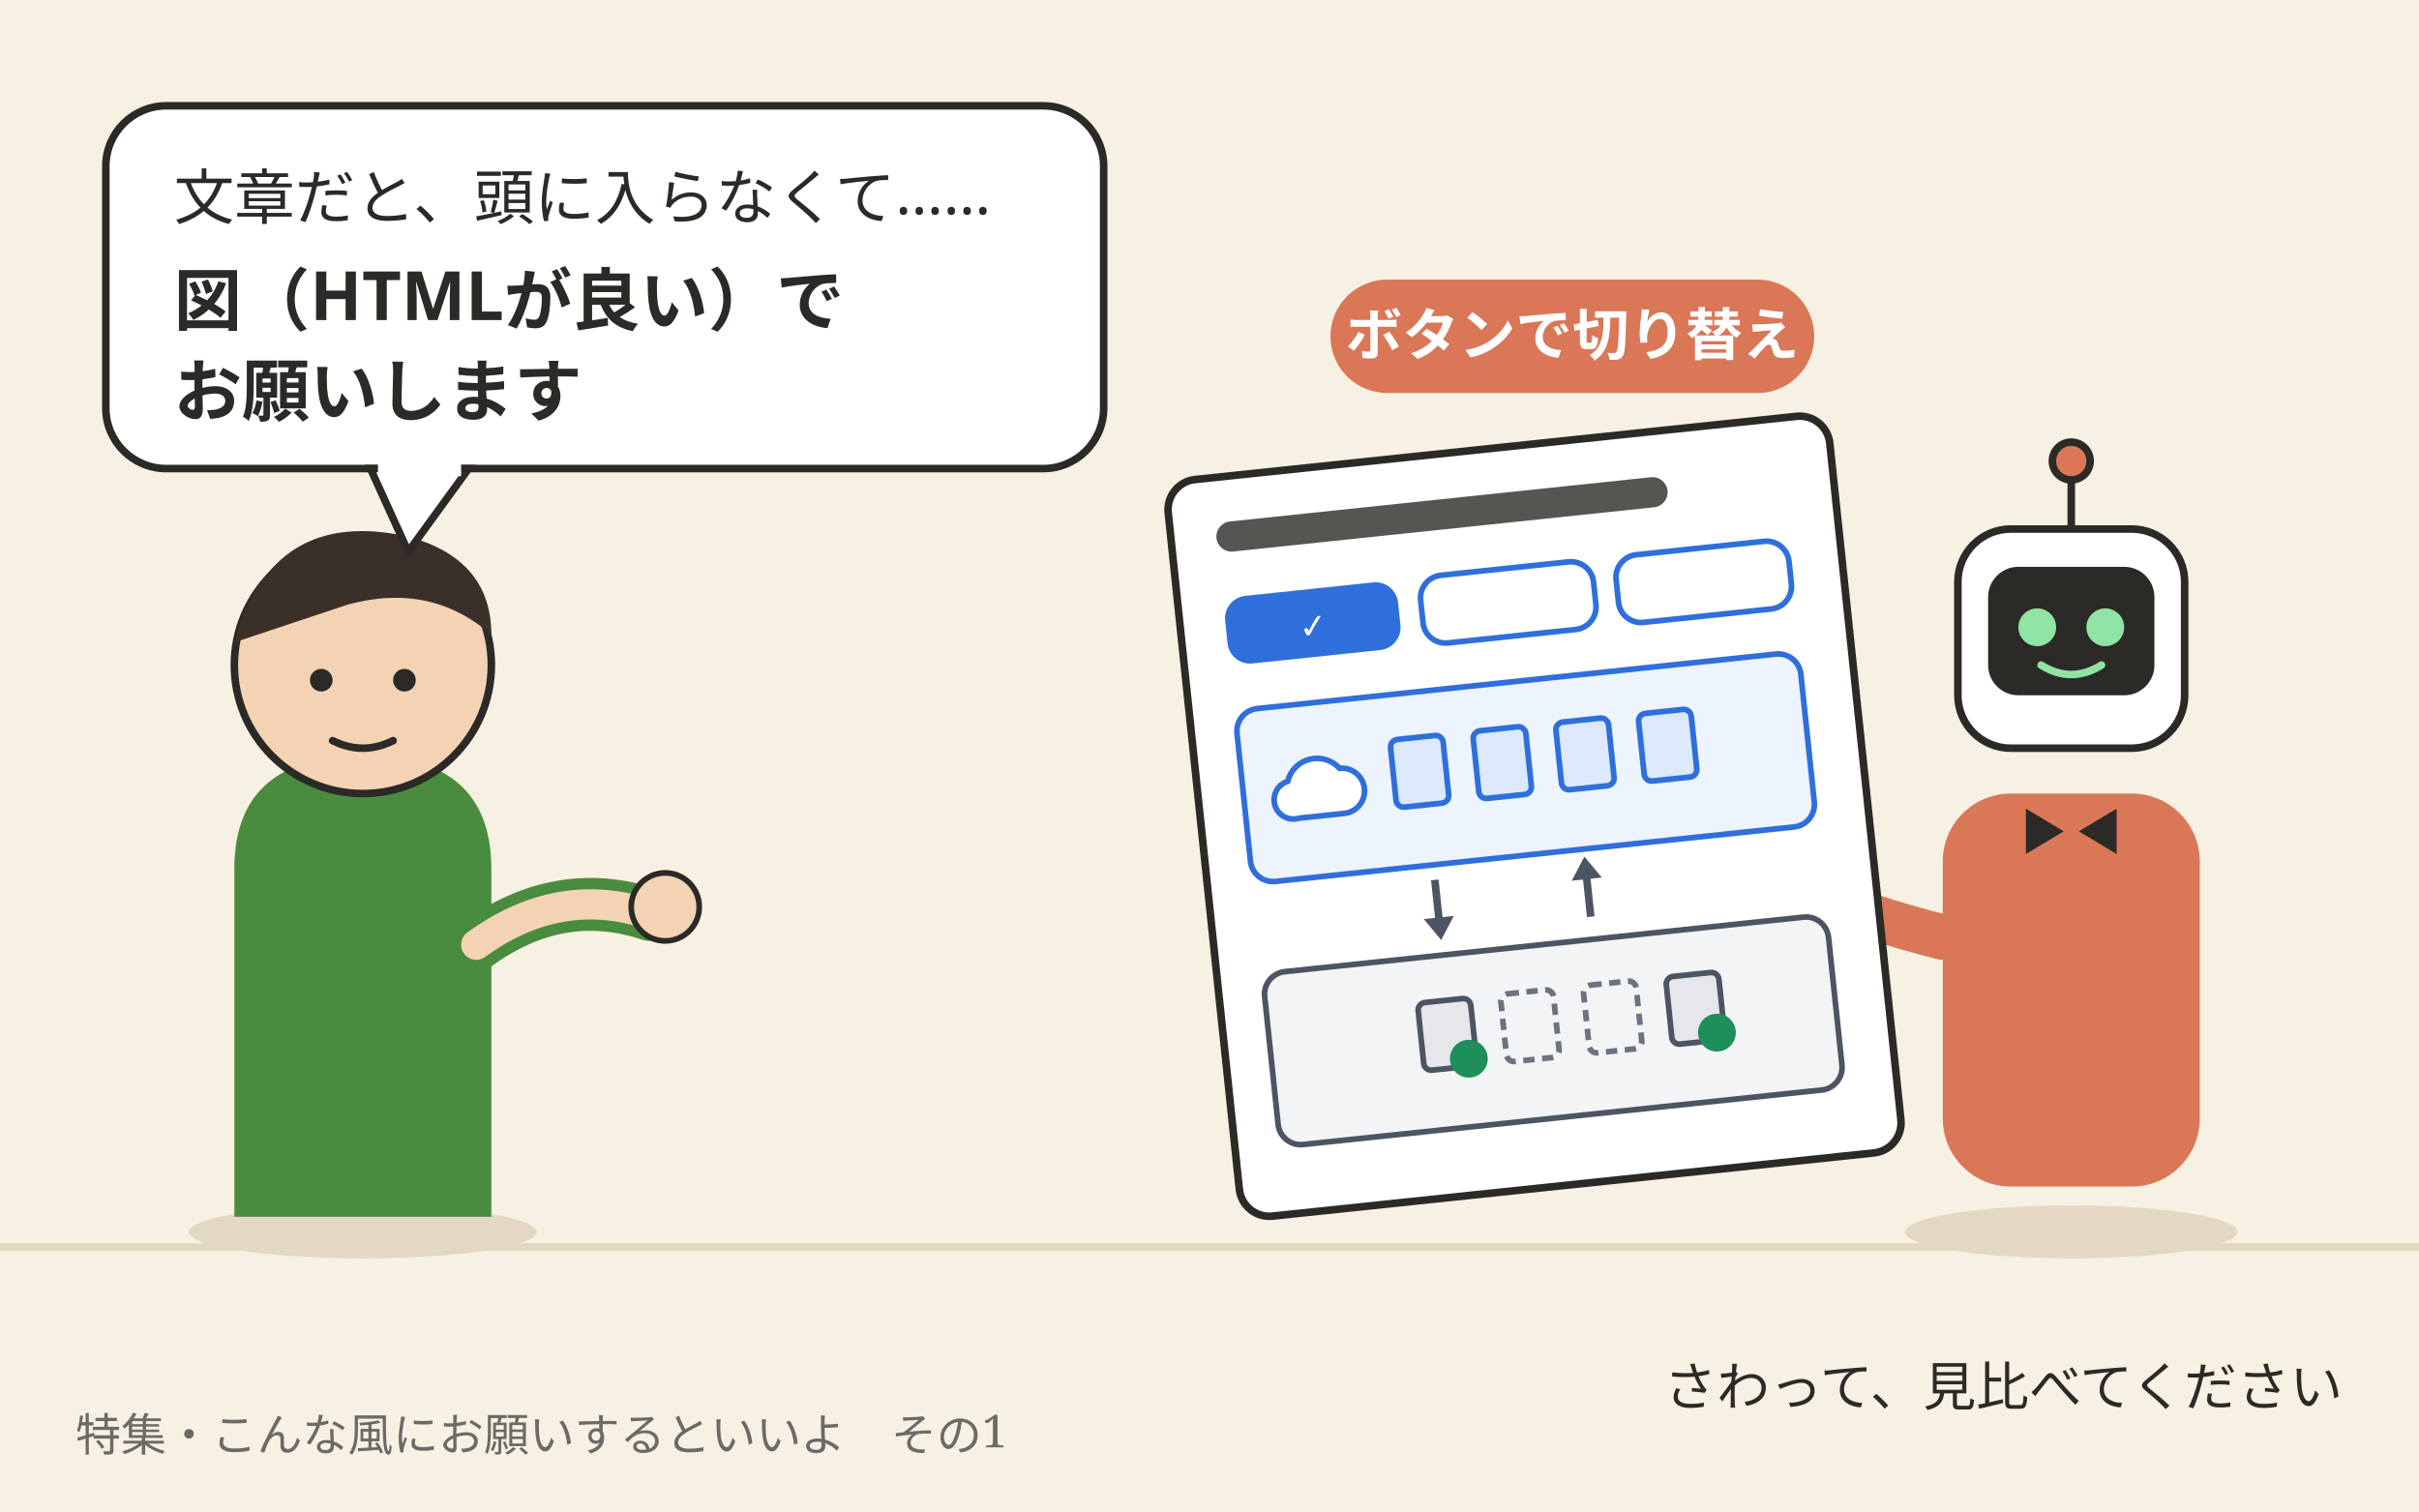
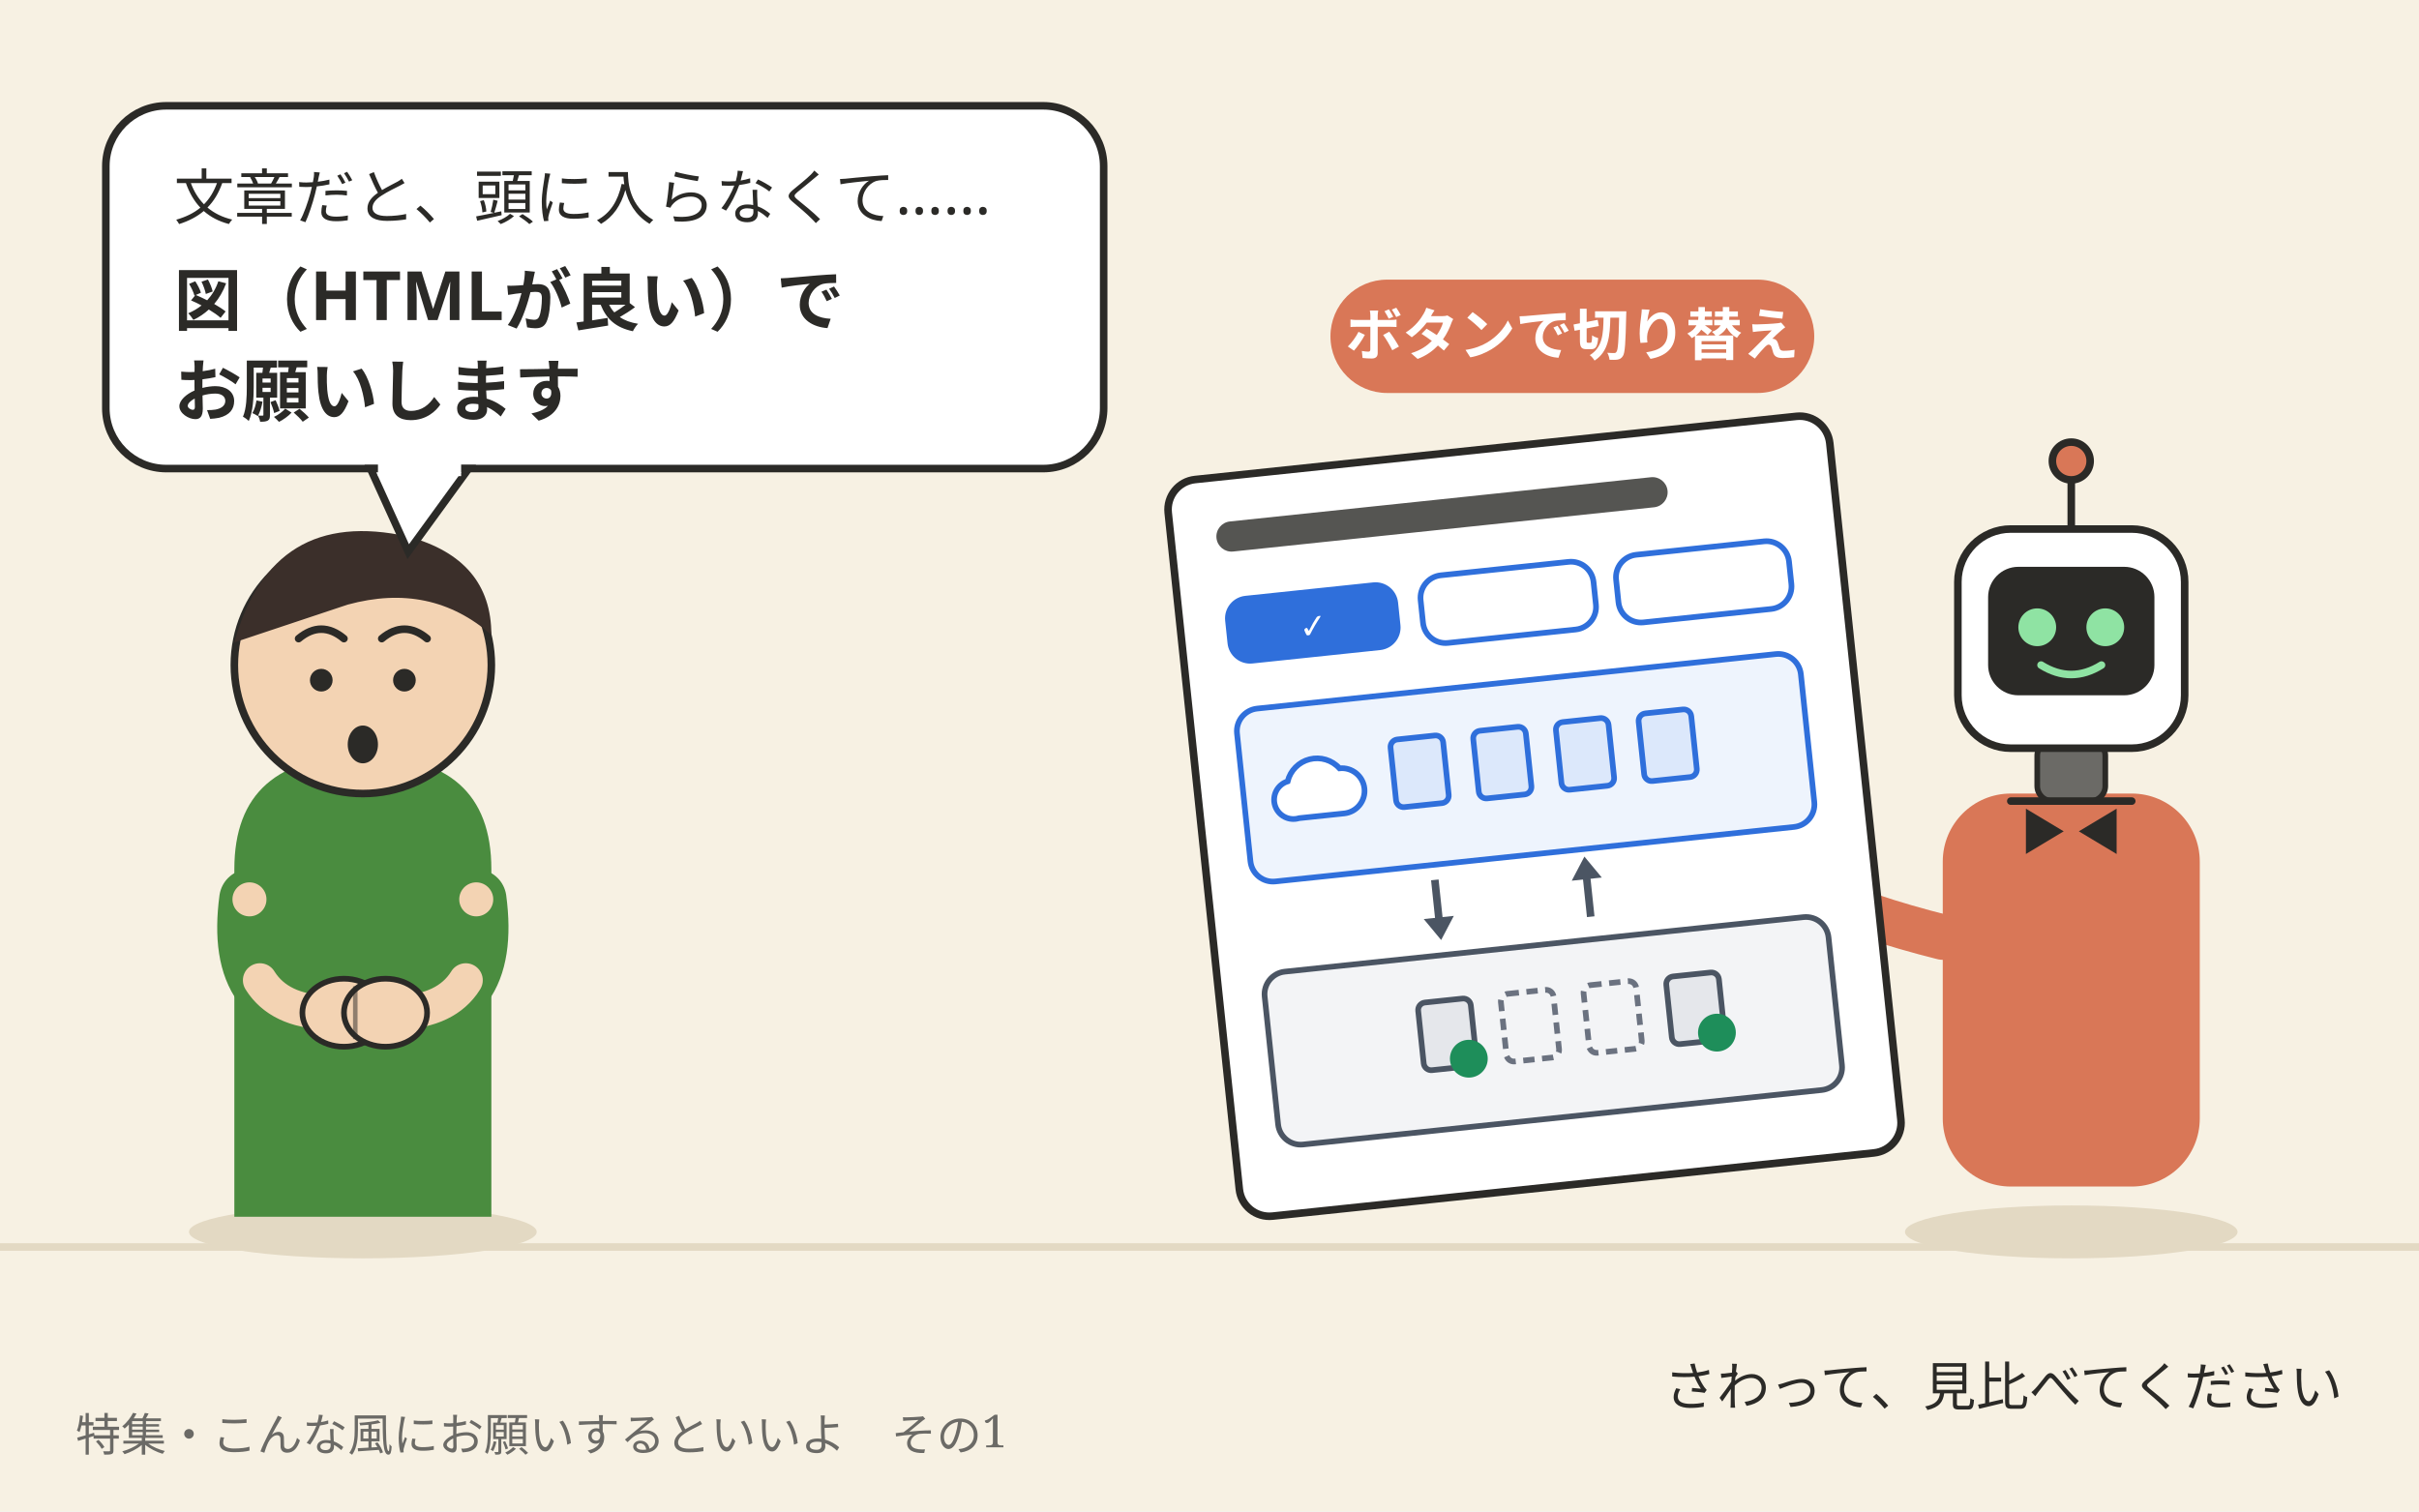
<svg xmlns="http://www.w3.org/2000/svg" viewBox="0 0 640 400" width="640" height="400" role="img" aria-labelledby="t d">
  <defs>
    <style>
      .ink{fill:#2b2a27}.mute{fill:#6b6a66}
      .hand{font-family:"Zen Kurenaido","Klee One","Hiragino Maru Gothic ProN","Yu Gothic",sans-serif}
      .serif{font-family:"Shippori Mincho","Hiragino Mincho ProN","Yu Mincho",serif}
    </style>
  </defs>
  <rect width="640" height="400" fill="#f7f1e3" />
  <path d="M0 330 H640" stroke="#e3d9c3" stroke-width="2" />
  <g transform="translate(96 150)">
    <ellipse cx="0" cy="176" rx="46" ry="7" fill="#e3d9c3" />
    <path d="M-34 172 V80 q0-30 34-30 q34 0 34 30 V172 Z" fill="#4a8c3f" />
    <circle cx="0" cy="26" r="34" fill="#f3d3b3" stroke="#2b2a27" stroke-width="2" />
    <path d="M-34 20 q10-36 46-28 q22 6 22 26 q-16-14-38-8 q-18 6-30 10Z" fill="#3b2f2a" />
    <circle cx="-11" cy="30" r="3" class="ink" />
    <circle cx="11" cy="30" r="3" class="ink" />
-     <path d="M-8 46 q8 4 16 0" stroke="#2b2a27" stroke-width="2" fill="none" stroke-linecap="round" />
-     <path d="M30 100 q22 -16 46 -8" stroke="#4a8c3f" stroke-width="14" stroke-linecap="round" fill="none" />
-     <path d="M30 100 q22 -16 46 -8" stroke="#f3d3b3" stroke-width="8" stroke-linecap="round" fill="none" />
-     <circle cx="80" cy="90" r="9" fill="#f3d3b3" stroke="#2b2a27" stroke-width="1.5" />
+     <ellipse cx="0" cy="47" rx="4" ry="5" fill="#2b2a27" />
+     <path d="M-17 19 q6 -5 12 0 M5 19 q6 -5 12 0" stroke="#2b2a27" stroke-width="2" fill="none" stroke-linecap="round" />
+     <path d="M-30 88 q-4 30 22 30" stroke="#4a8c3f" stroke-width="16" stroke-linecap="round" fill="none" />
+     <path d="M30 88 q4 30 -22 30" stroke="#4a8c3f" stroke-width="16" stroke-linecap="round" fill="none" />
+     <path d="M-30 88 q-4 30 22 30" stroke="#f3d3b3" stroke-width="9" stroke-linecap="round" fill="none" stroke-dasharray="0 22 40" />
+     <path d="M30 88 q4 30 -22 30" stroke="#f3d3b3" stroke-width="9" stroke-linecap="round" fill="none" stroke-dasharray="0 22 40" />
+     <ellipse cx="-5" cy="118" rx="11" ry="9" fill="#f3d3b3" stroke="#2b2a27" stroke-width="1.5" />
+     <ellipse cx="6" cy="118" rx="11" ry="9" fill="#f3d3b3" stroke="#2b2a27" stroke-width="1.5" />
+     <path d="M-2 111 v14" stroke="#2b2a27" stroke-width="1.2" opacity=".5" />
  </g>
  <g transform="translate(28 28)">
    <rect x="0" y="0" width="264" height="96" rx="16" fill="#fff" stroke="#2b2a27" stroke-width="2" />
    <path d="M70 96 l10 22 l16-22Z" fill="#fff" stroke="#2b2a27" stroke-width="2" />
    <path d="M72 96 h22" stroke="#fff" stroke-width="4" />
    <text x="18" y="30" class="hand ink" font-size="16">文章だと、頭に入らなくて……</text>
    <text x="18" y="58" class="hand ink" font-size="18" font-weight="700">図（HTMLが良い）で</text>
    <text x="18" y="82" class="hand ink" font-size="18" font-weight="700">お願いします</text>
  </g>
  <g transform="translate(548 170)">
    <ellipse cx="0" cy="156" rx="44" ry="7" fill="#e3d9c3" />
    <rect x="-34" y="40" width="68" height="104" rx="18" fill="#d97757" />
+     <rect x="-9" y="26" width="18" height="16" rx="4" fill="#6b6a66" stroke="#2b2a27" stroke-width="1.5" />
+     <path d="M-16 42 h32" stroke="#2b2a27" stroke-width="2" stroke-linecap="round" />
    <rect x="-30" y="-30" width="60" height="58" rx="14" fill="#fff" stroke="#2b2a27" stroke-width="2" />
    <rect x="-22" y="-20" width="44" height="34" rx="8" fill="#2b2a27" />
    <circle cx="-9" cy="-4" r="5" fill="#8fe3a3" />
    <circle cx="9" cy="-4" r="5" fill="#8fe3a3" />
    <path d="M-8 6 q8 5 16 0" stroke="#8fe3a3" stroke-width="2" fill="none" stroke-linecap="round" />
    <line x1="0" y1="-30" x2="0" y2="-44" stroke="#2b2a27" stroke-width="2" />
    <circle cx="0" cy="-48" r="5" fill="#d97757" stroke="#2b2a27" stroke-width="2" />
    <path d="M-12 44 l10 6 l-10 6Z M12 44 l-10 6 l10 6Z" fill="#2b2a27" />
    <path d="M-34 78 q-40 -10 -70 -30" stroke="#d97757" stroke-width="12" stroke-linecap="round" fill="none" />
  </g>
  <g transform="translate(318 118)">
    <rect x="0" y="0" width="176" height="196" rx="8" fill="#fff" stroke="#2b2a27" stroke-width="2" transform="rotate(-6 88 98)" />
    <g transform="rotate(-6 88 98)">
      <rect x="12" y="12" width="120" height="8" rx="4" fill="#2b2a27" opacity=".8" />
      <rect x="12" y="32" width="46" height="18" rx="6" fill="#2f6fdb" />
      <rect x="64" y="32" width="46" height="18" rx="6" fill="#fff" stroke="#2f6fdb" stroke-width="1.5" />
      <rect x="116" y="32" width="46" height="18" rx="6" fill="#fff" stroke="#2f6fdb" stroke-width="1.5" />
      <text x="35" y="45" font-size="9" fill="#fff" text-anchor="middle" font-family="sans-serif" font-weight="700">✓</text>
      <rect x="12" y="62" width="150" height="46" rx="6" fill="#eef4fd" stroke="#2f6fdb" stroke-width="1.5" />
      <path d="M26 92 h12 a6 6 0 0 0 0-12 a8 8 0 0 0-14 2 a5 5 0 0 0 2 10z" fill="#fff" stroke="#2f6fdb" stroke-width="1.5" />
      <rect x="52" y="74" width="14" height="18" rx="2" fill="#dce8fb" stroke="#2f6fdb" stroke-width="1.5" />
      <rect x="74" y="74" width="14" height="18" rx="2" fill="#dce8fb" stroke="#2f6fdb" stroke-width="1.5" />
      <rect x="96" y="74" width="14" height="18" rx="2" fill="#dce8fb" stroke="#2f6fdb" stroke-width="1.5" />
      <rect x="118" y="74" width="14" height="18" rx="2" fill="#dce8fb" stroke="#2f6fdb" stroke-width="1.5" />
      <path d="M60 112 v14 M100 126 v-14" stroke="#4b5563" stroke-width="2" fill="none" />
      <path d="M56 122 l4 6 l4-6Z M96 116 l4-6 l4 6Z" fill="#4b5563" />
      <rect x="12" y="132" width="150" height="46" rx="6" fill="#f3f4f6" stroke="#4b5563" stroke-width="1.5" />
      <rect x="52" y="144" width="14" height="18" rx="2" fill="#e5e7eb" stroke="#4b5563" stroke-width="1.5" />
      <rect x="74" y="144" width="14" height="18" rx="2" fill="none" stroke="#6b7280" stroke-width="1.5" stroke-dasharray="3 2" />
      <rect x="96" y="144" width="14" height="18" rx="2" fill="none" stroke="#6b7280" stroke-width="1.5" stroke-dasharray="3 2" />
      <rect x="118" y="144" width="14" height="18" rx="2" fill="#e5e7eb" stroke="#4b5563" stroke-width="1.5" />
      <circle cx="64" cy="160" r="5" fill="#1e8e5a" />
      <circle cx="130" cy="160" r="5" fill="#1e8e5a" />
    </g>
  </g>
  <g transform="translate(352 74)">
    <rect x="0" y="0" width="128" height="30" rx="15" fill="#d97757" />
    <text x="64" y="20" class="hand" font-size="15" fill="#fff" text-anchor="middle" font-weight="700">ボタンで切り替え</text>
  </g>
  <text x="530" y="372" class="hand ink" font-size="14" text-anchor="middle">さわって、見比べてください</text>
  <text x="20" y="384" class="serif mute" font-size="12">特集・こんな風にお願いするといいよ　その1</text>
</svg>
